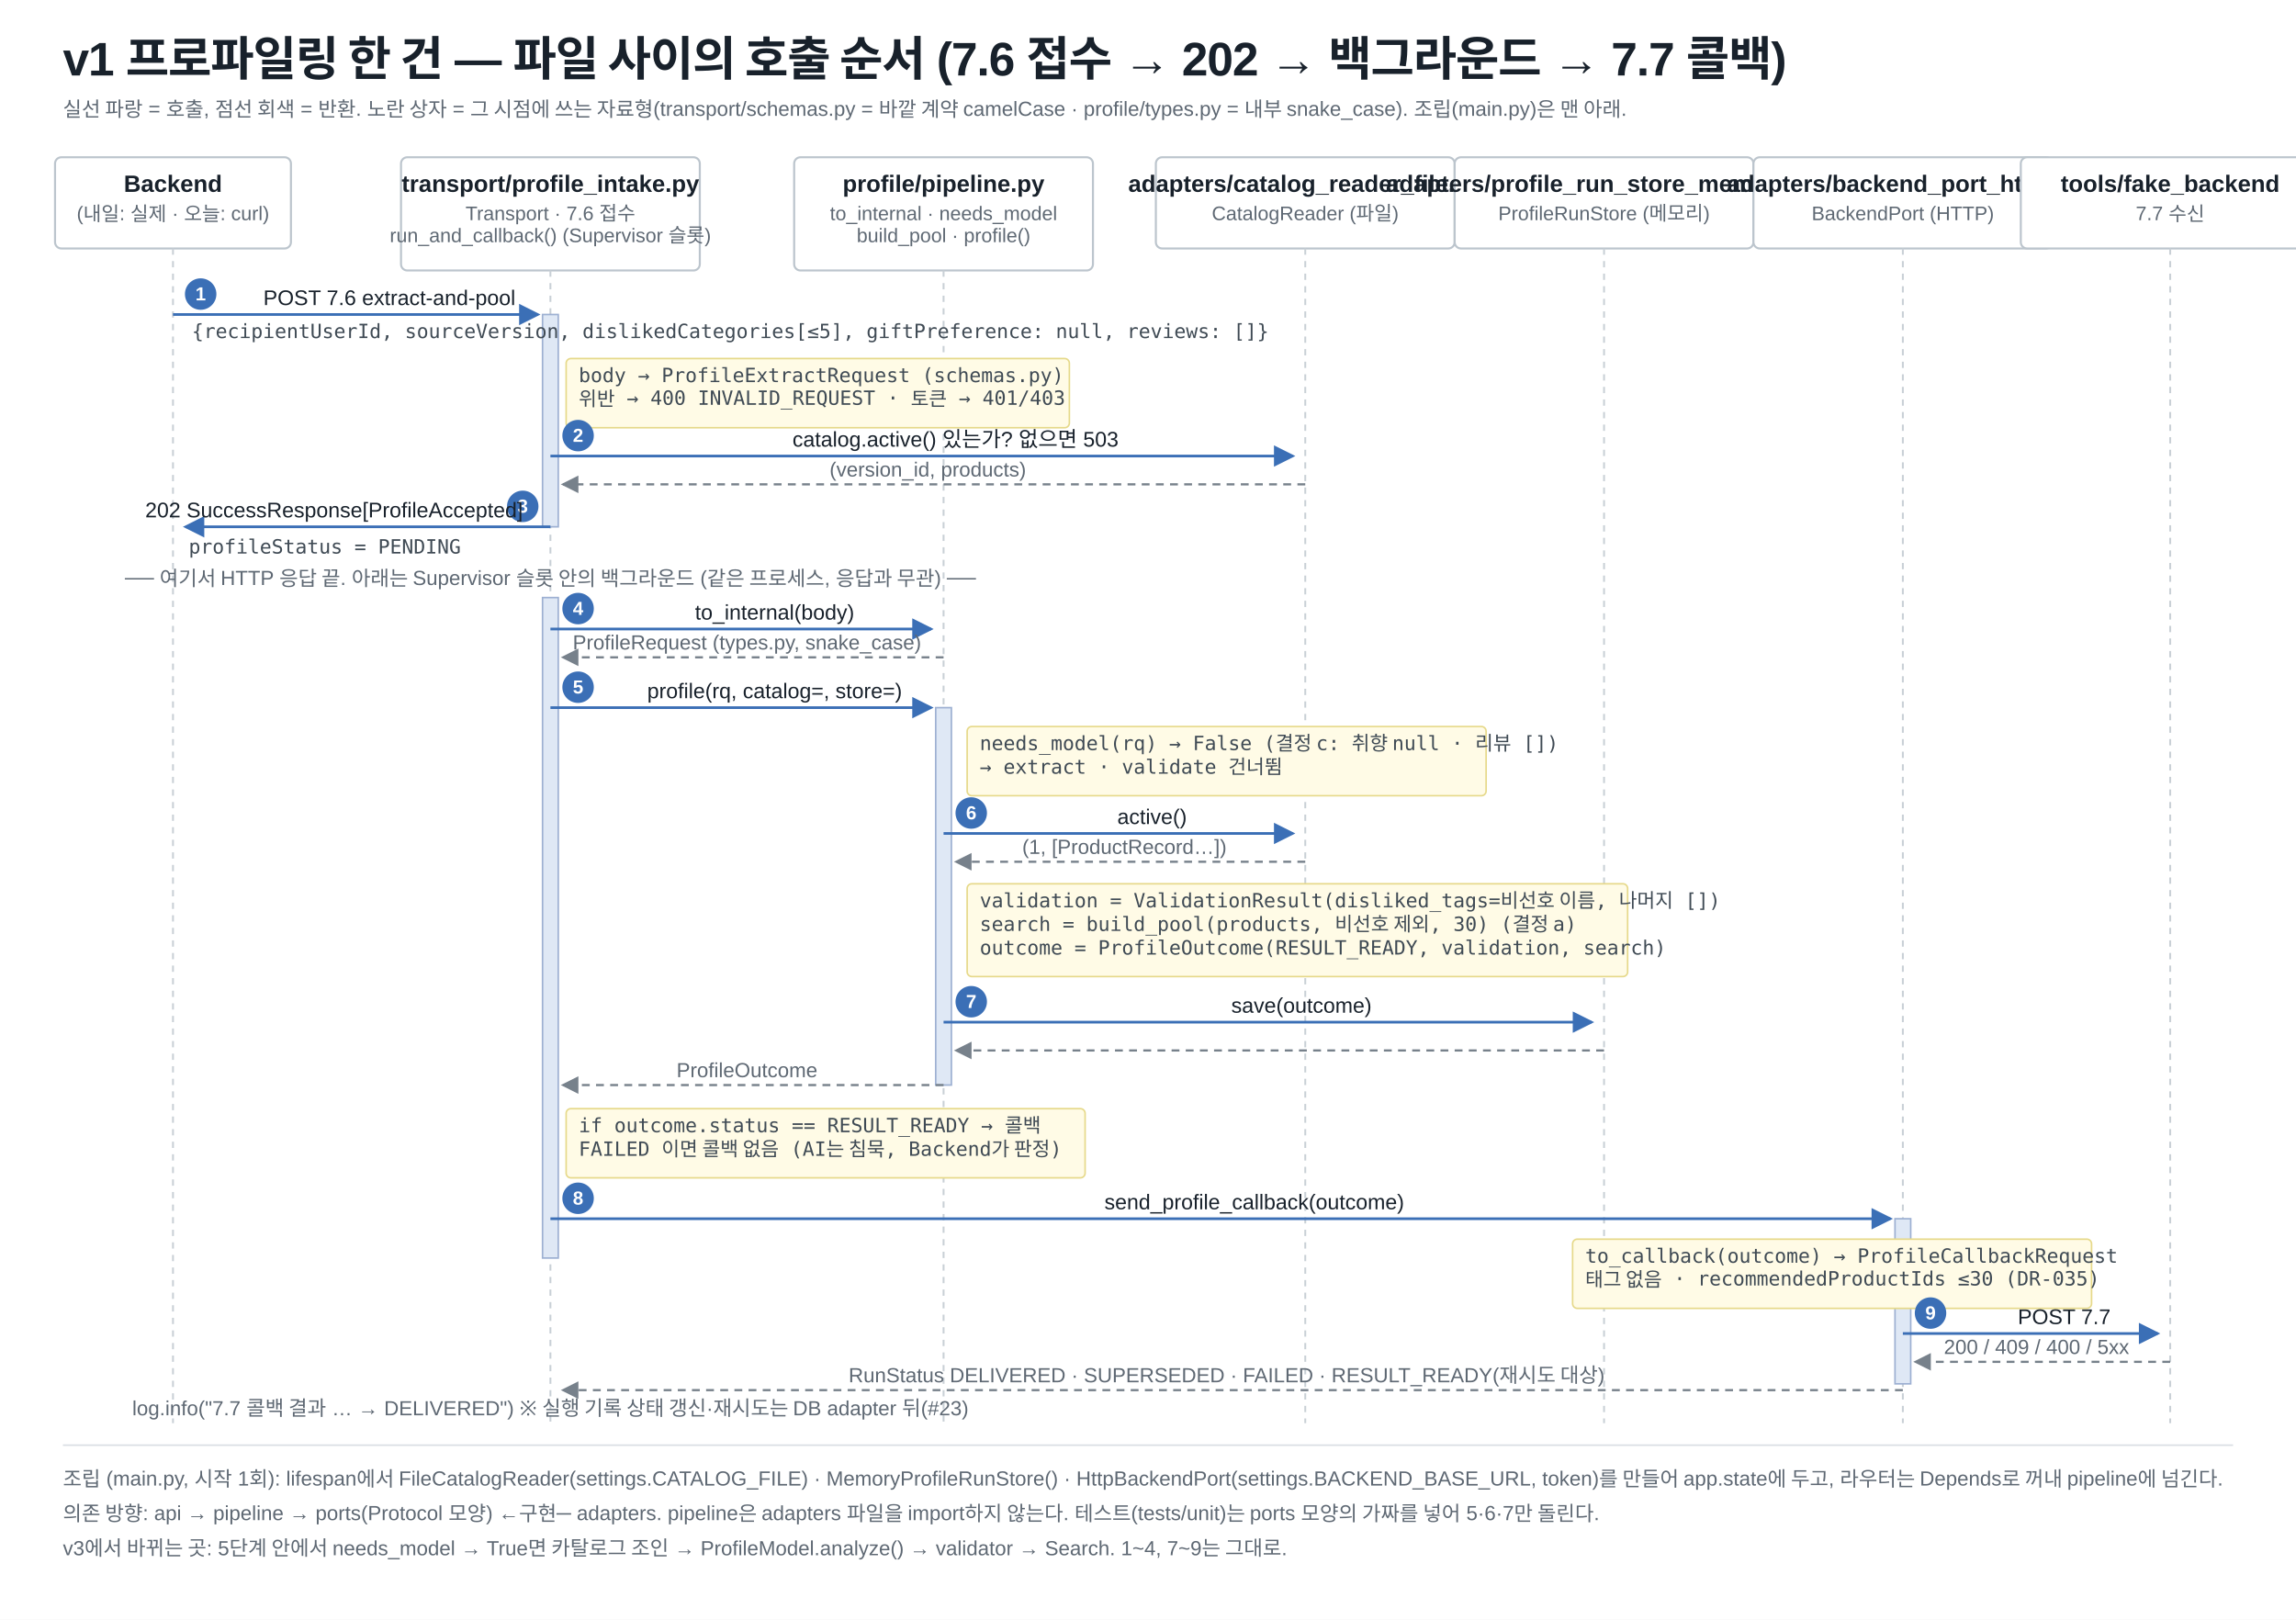
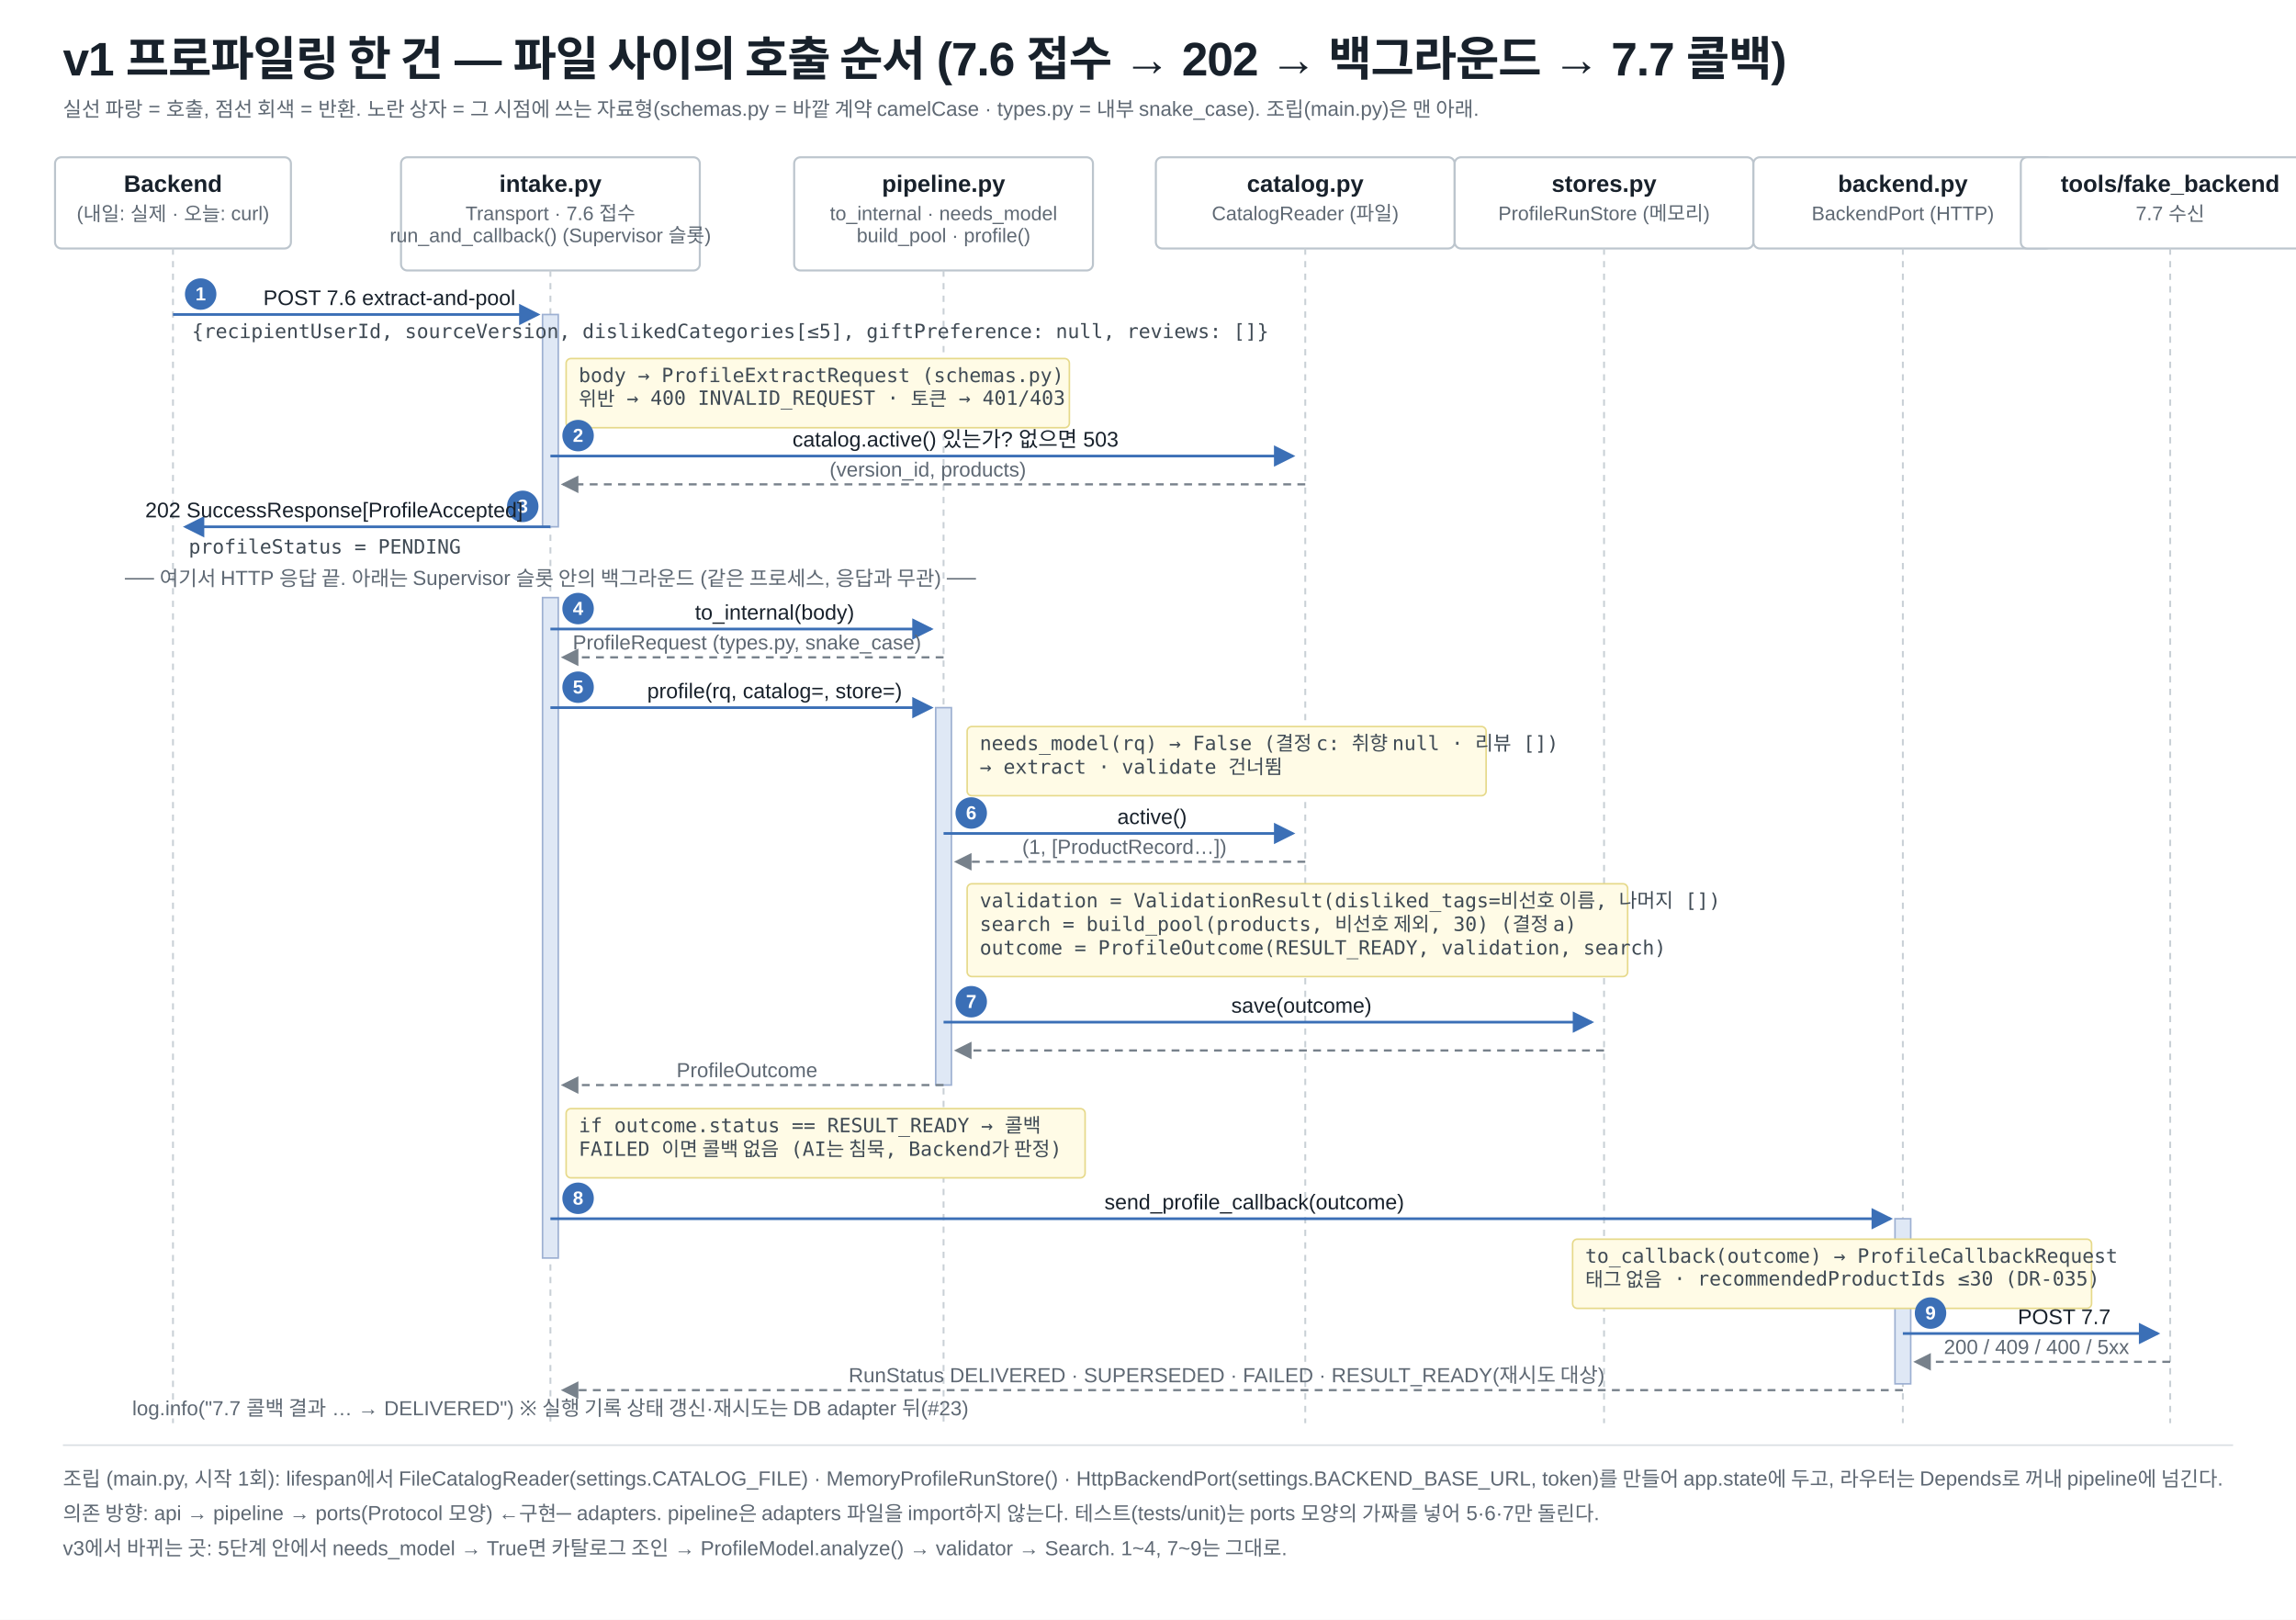
<svg xmlns="http://www.w3.org/2000/svg" width="2920" height="2060" viewBox="0 0 1460 1030" role="img">
  <defs>
    <marker id="a" markerWidth="8" markerHeight="8" refX="7" refY="4" orient="auto">
      <path d="M0 0 L8 4 L0 8 Z" fill="#3b6fb6" />
    </marker>
    <marker id="r" markerWidth="8" markerHeight="8" refX="7" refY="4" orient="auto">
      <path d="M0 0 L8 4 L0 8 Z" fill="#77818b" />
    </marker>
    <style>text{font-family:"Apple SD Gothic Neo","Noto Sans KR",Arial,sans-serif;fill:#18212b}.title{font-size:30px;font-weight:700;letter-spacing:-.6px}.head{font-size:15px;font-weight:700}.sub{font-size:12.5px;fill:#5e6873}.msg{font-size:13.5px;fill:#18212b}.mono{font-family:Menlo,ui-monospace,monospace;font-size:12.5px;fill:#3f4a54}.small{font-size:13px;fill:#5e6873}.num{font-size:12px;font-weight:700;fill:#fff}
.life{stroke:#c9d0d6;stroke-width:1.2;stroke-dasharray:4 4}.call{fill:none;stroke:#3b6fb6;stroke-width:1.7;marker-end:url(#a)}.ret{fill:none;stroke:#77818b;stroke-width:1.4;stroke-dasharray:5 4;marker-end:url(#r)}.act{fill:#dfe8f5;stroke:#9db0d2;stroke-width:1}.note{fill:#fffbe6;stroke:#e6d98a;stroke-width:1}.rule{stroke:#d9dee3;stroke-width:1}</style>
  </defs>
  <rect width="1460" height="1030" fill="white" />
  <text x="40" y="48" class="title">v1 프로파일링 한 건 — 파일 사이의 호출 순서 (7.6 접수 → 202 → 백그라운드 → 7.7 콜백)</text>
-   <text x="40" y="74" class="small">실선 파랑 = 호출, 점선 회색 = 반환. 노란 상자 = 그 시점에 쓰는 자료형(transport/schemas.py = 바깥 계약 camelCase · profile/types.py = 내부 snake_case). 조립(main.py)은 맨 아래.</text>
+   <text x="40" y="74" class="small">실선 파랑 = 호출, 점선 회색 = 반환. 노란 상자 = 그 시점에 쓰는 자료형(schemas.py = 바깥 계약 camelCase · types.py = 내부 snake_case). 조립(main.py)은 맨 아래.</text>
  <rect x="35.0" y="100" width="150" height="58" rx="4" fill="#fff" stroke="#bcc5cd" stroke-width="1.3" />
  <text x="110" y="122" class="head" text-anchor="middle">Backend</text>
  <text x="110" y="140" class="sub" text-anchor="middle">(내일: 실제 · 오늘: curl)</text>
  <line x1="110" y1="158" x2="110" y2="905" class="life" />
  <rect x="255.0" y="100" width="190" height="72" rx="4" fill="#fff" stroke="#bcc5cd" stroke-width="1.3" />
-   <text x="350" y="122" class="head" text-anchor="middle">transport/profile_intake.py</text>
+   <text x="350" y="122" class="head" text-anchor="middle">intake.py</text>
  <text x="350" y="140" class="sub" text-anchor="middle">Transport · 7.6 접수</text>
  <text x="350" y="154" class="sub" text-anchor="middle">run_and_callback() (Supervisor 슬롯)</text>
  <line x1="350" y1="172" x2="350" y2="905" class="life" />
  <rect x="505.0" y="100" width="190" height="72" rx="4" fill="#fff" stroke="#bcc5cd" stroke-width="1.3" />
-   <text x="600" y="122" class="head" text-anchor="middle">profile/pipeline.py</text>
+   <text x="600" y="122" class="head" text-anchor="middle">pipeline.py</text>
  <text x="600" y="140" class="sub" text-anchor="middle">to_internal · needs_model</text>
  <text x="600" y="154" class="sub" text-anchor="middle">build_pool · profile()</text>
  <line x1="600" y1="172" x2="600" y2="905" class="life" />
  <rect x="735.0" y="100" width="190" height="58" rx="4" fill="#fff" stroke="#bcc5cd" stroke-width="1.3" />
-   <text x="830" y="122" class="head" text-anchor="middle">adapters/catalog_reader_file.py</text>
+   <text x="830" y="122" class="head" text-anchor="middle">catalog.py</text>
  <text x="830" y="140" class="sub" text-anchor="middle">CatalogReader (파일)</text>
  <line x1="830" y1="158" x2="830" y2="905" class="life" />
  <rect x="925.0" y="100" width="190" height="58" rx="4" fill="#fff" stroke="#bcc5cd" stroke-width="1.3" />
-   <text x="1020" y="122" class="head" text-anchor="middle">adapters/profile_run_store_memory.py</text>
+   <text x="1020" y="122" class="head" text-anchor="middle">stores.py</text>
  <text x="1020" y="140" class="sub" text-anchor="middle">ProfileRunStore (메모리)</text>
  <line x1="1020" y1="158" x2="1020" y2="905" class="life" />
  <rect x="1115.0" y="100" width="190" height="58" rx="4" fill="#fff" stroke="#bcc5cd" stroke-width="1.3" />
-   <text x="1210" y="122" class="head" text-anchor="middle">adapters/backend_port_http.py</text>
+   <text x="1210" y="122" class="head" text-anchor="middle">backend.py</text>
  <text x="1210" y="140" class="sub" text-anchor="middle">BackendPort (HTTP)</text>
  <line x1="1210" y1="158" x2="1210" y2="905" class="life" />
  <rect x="1285.0" y="100" width="190" height="58" rx="4" fill="#fff" stroke="#bcc5cd" stroke-width="1.3" />
  <text x="1380" y="122" class="head" text-anchor="middle">tools/fake_backend</text>
  <text x="1380" y="140" class="sub" text-anchor="middle">7.7 수신</text>
  <line x1="1380" y1="158" x2="1380" y2="905" class="life" />
  <rect x="345" y="200" width="10" height="135" class="act" />
  <rect x="345" y="380" width="10" height="420" class="act" />
  <path d="M110 200 H342" class="call" />
  <circle cx="127.6" cy="187" r="10" fill="#3b6fb6" />
  <text x="127.6" y="191" text-anchor="middle" class="num">1</text>
  <text x="247.6" y="194" class="msg" text-anchor="middle">POST 7.6 extract-and-pool</text>
  <text x="122" y="215" class="mono">{recipientUserId, sourceVersion, dislikedCategories[≤5], giftPreference: null, reviews: []}</text>
  <rect x="360" y="228" width="320" height="44" rx="3" class="note" />
  <text x="368" y="243" class="mono">body → ProfileExtractRequest  (schemas.py)</text>
  <text x="368" y="258" class="mono">위반 → 400 INVALID_REQUEST · 토큰 → 401/403</text>
  <path d="M350 290 H822" class="call" />
  <circle cx="367.6" cy="277" r="10" fill="#3b6fb6" />
  <text x="367.6" y="281" text-anchor="middle" class="num">2</text>
  <text x="607.6" y="284" class="msg" text-anchor="middle">catalog.active() 있는가?  없으면 503</text>
  <path d="M830 308 H358" class="ret" />
  <text x="590.0" y="303" class="small" text-anchor="middle">(version_id, products)</text>
  <path d="M350 335 H118" class="call" />
  <circle cx="332.4" cy="322" r="10" fill="#3b6fb6" />
  <text x="332.4" y="326" text-anchor="middle" class="num">3</text>
  <text x="212.4" y="329" class="msg" text-anchor="middle">202 SuccessResponse[ProfileAccepted]</text>
  <text x="120" y="352" class="mono">profileStatus = PENDING</text>
  <text x="350" y="372" class="small" text-anchor="middle">── 여기서 HTTP 응답 끝. 아래는 Supervisor 슬롯 안의 백그라운드 (같은 프로세스, 응답과 무관) ──</text>
  <path d="M350 400 H592" class="call" />
  <circle cx="367.6" cy="387" r="10" fill="#3b6fb6" />
  <text x="367.6" y="391" text-anchor="middle" class="num">4</text>
  <text x="492.6" y="394" class="msg" text-anchor="middle">to_internal(body)</text>
  <path d="M600 418 H358" class="ret" />
  <text x="475.0" y="413" class="small" text-anchor="middle">ProfileRequest  (types.py, snake_case)</text>
  <path d="M350 450 H592" class="call" />
  <circle cx="367.6" cy="437" r="10" fill="#3b6fb6" />
  <text x="367.6" y="441" text-anchor="middle" class="num">5</text>
  <text x="492.6" y="444" class="msg" text-anchor="middle">profile(rq, catalog=, store=)</text>
  <rect x="595" y="450" width="10" height="240" class="act" />
  <rect x="615" y="462" width="330" height="44" rx="3" class="note" />
  <text x="623" y="477" class="mono">needs_model(rq) → False   (결정 c: 취향 null · 리뷰 [])</text>
  <text x="623" y="492" class="mono">→ extract · validate 건너뜀</text>
  <path d="M600 530 H822" class="call" />
  <circle cx="617.6" cy="517" r="10" fill="#3b6fb6" />
  <text x="617.6" y="521" text-anchor="middle" class="num">6</text>
  <text x="732.6" y="524" class="msg" text-anchor="middle">active()</text>
  <path d="M830 548 H608" class="ret" />
  <text x="715.0" y="543" class="small" text-anchor="middle">(1, [ProductRecord…])</text>
  <rect x="615" y="562" width="420" height="59" rx="3" class="note" />
  <text x="623" y="577" class="mono">validation = ValidationResult(disliked_tags=비선호 이름, 나머지 [])</text>
  <text x="623" y="592" class="mono">search = build_pool(products, 비선호 제외, 30)  (결정 a)</text>
  <text x="623" y="607" class="mono">outcome = ProfileOutcome(RESULT_READY, validation, search)</text>
  <path d="M600 650 H1012" class="call" />
  <circle cx="617.6" cy="637" r="10" fill="#3b6fb6" />
  <text x="617.6" y="641" text-anchor="middle" class="num">7</text>
  <text x="827.6" y="644" class="msg" text-anchor="middle">save(outcome)</text>
  <path d="M1020 668 H608" class="ret" />
  <text x="810.0" y="663" class="small" text-anchor="middle" />
  <path d="M600 690 H358" class="ret" />
  <text x="475.0" y="685" class="small" text-anchor="middle">ProfileOutcome</text>
  <rect x="360" y="705" width="330" height="44" rx="3" class="note" />
  <text x="368" y="720" class="mono">if outcome.status == RESULT_READY  → 콜백</text>
  <text x="368" y="735" class="mono">FAILED 이면 콜백 없음 (AI는 침묵, Backend가 판정)</text>
  <path d="M350 775 H1202" class="call" />
  <circle cx="367.6" cy="762" r="10" fill="#3b6fb6" />
  <text x="367.6" y="766" text-anchor="middle" class="num">8</text>
  <text x="797.6" y="769" class="msg" text-anchor="middle">send_profile_callback(outcome)</text>
  <rect x="1205" y="775" width="10" height="105" class="act" />
  <rect x="1000" y="788" width="330" height="44" rx="3" class="note" />
  <text x="1008" y="803" class="mono">to_callback(outcome) → ProfileCallbackRequest</text>
  <text x="1008" y="818" class="mono">태그 없음 · recommendedProductIds ≤30  (DR-035)</text>
  <path d="M1210 848 H1372" class="call" />
  <circle cx="1227.6" cy="835" r="10" fill="#3b6fb6" />
  <text x="1227.6" y="839" text-anchor="middle" class="num">9</text>
  <text x="1312.6" y="842" class="msg" text-anchor="middle">POST 7.7</text>
  <path d="M1380 866 H1218" class="ret" />
  <text x="1295.0" y="861" class="small" text-anchor="middle">200 / 409 / 400 / 5xx</text>
  <path d="M1210 884 H358" class="ret" />
  <text x="780.0" y="879" class="small" text-anchor="middle">RunStatus  DELIVERED · SUPERSEDED · FAILED · RESULT_READY(재시도 대상)</text>
  <text x="350" y="900" class="small" text-anchor="middle">log.info("7.7 콜백 결과 … → DELIVERED")   ※ 실행 기록 상태 갱신·재시도는 DB adapter 뒤(#23)</text>
  <line x1="40" y1="919" x2="1420" y2="919" class="rule" />
  <text x="40" y="945" class="small">조립 (main.py, 시작 1회):  lifespan에서 FileCatalogReader(settings.CATALOG_FILE) · MemoryProfileRunStore() · HttpBackendPort(settings.BACKEND_BASE_URL, token)를 만들어 app.state에 두고, 라우터는 Depends로 꺼내 pipeline에 넘긴다.</text>
  <text x="40" y="967" class="small">의존 방향:  api → pipeline → ports(Protocol 모양)  ←구현─ adapters.   pipeline은 adapters 파일을 import하지 않는다. 테스트(tests/unit)는 ports 모양의 가짜를 넣어 5·6·7만 돌린다.</text>
  <text x="40" y="989" class="small">v3에서 바뀌는 곳: 5단계 안에서 needs_model → True면 카탈로그 조인 → ProfileModel.analyze() → validator → Search. 1~4, 7~9는 그대로.</text>
</svg>
